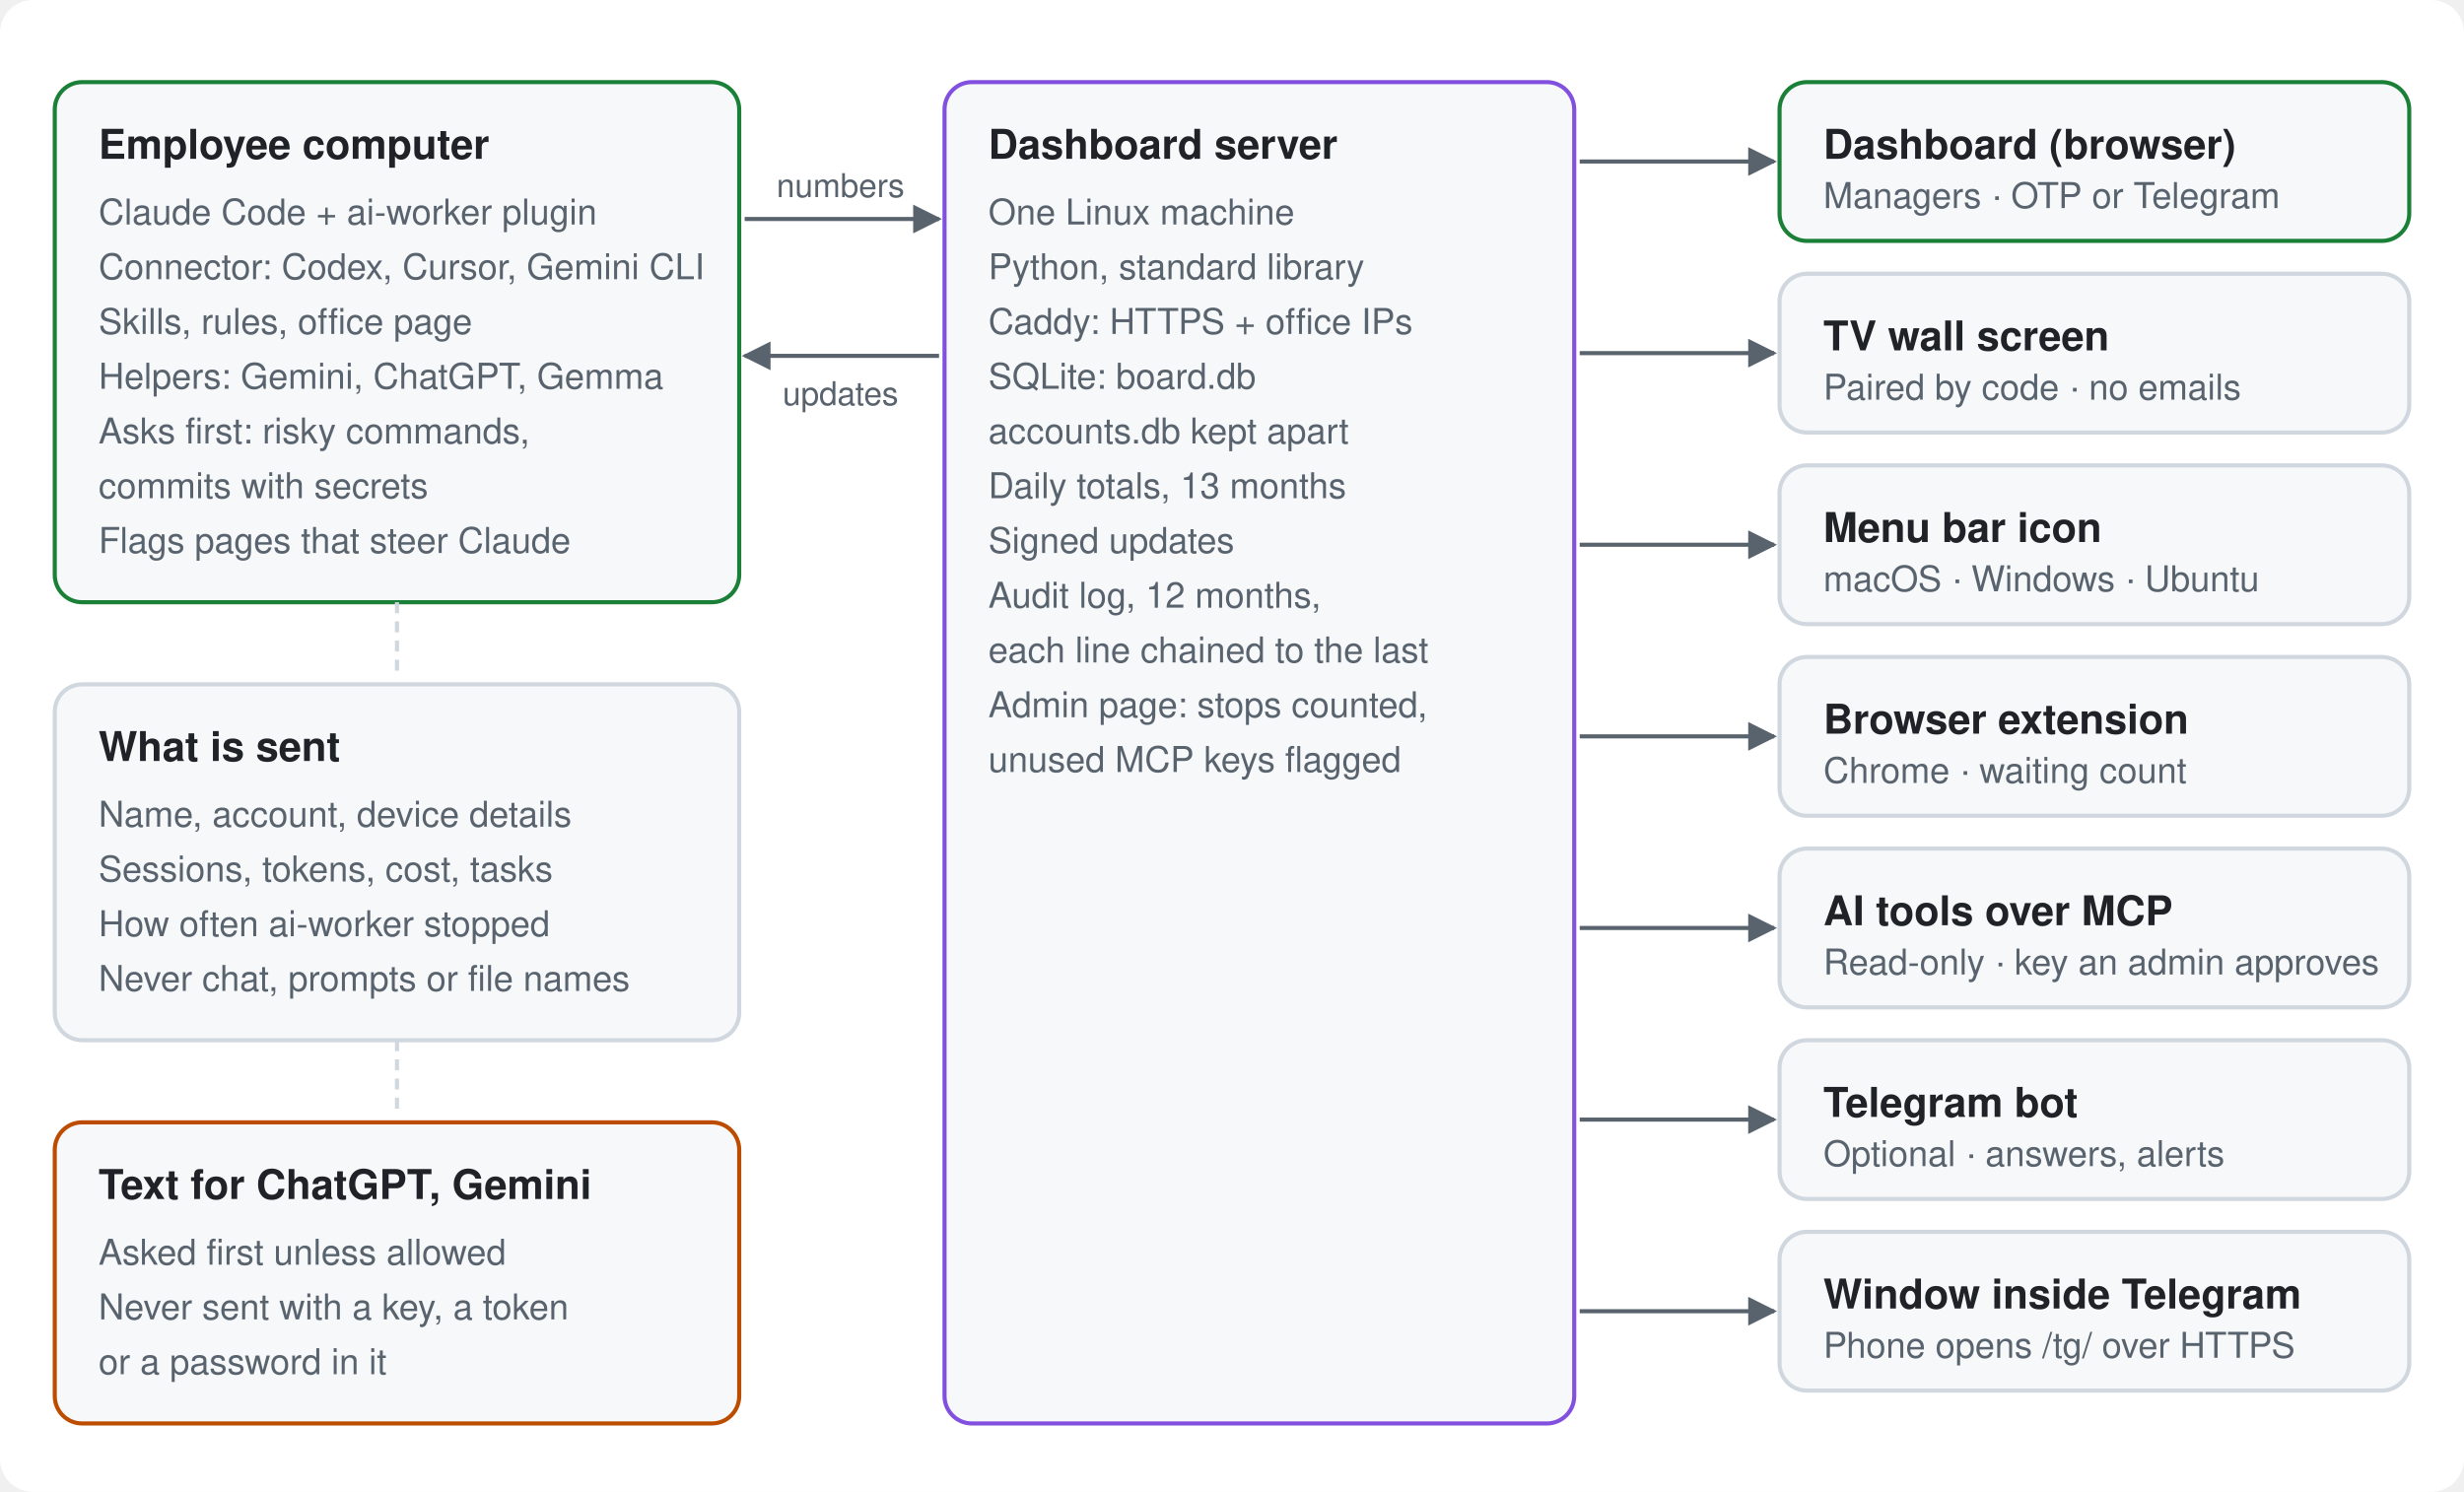
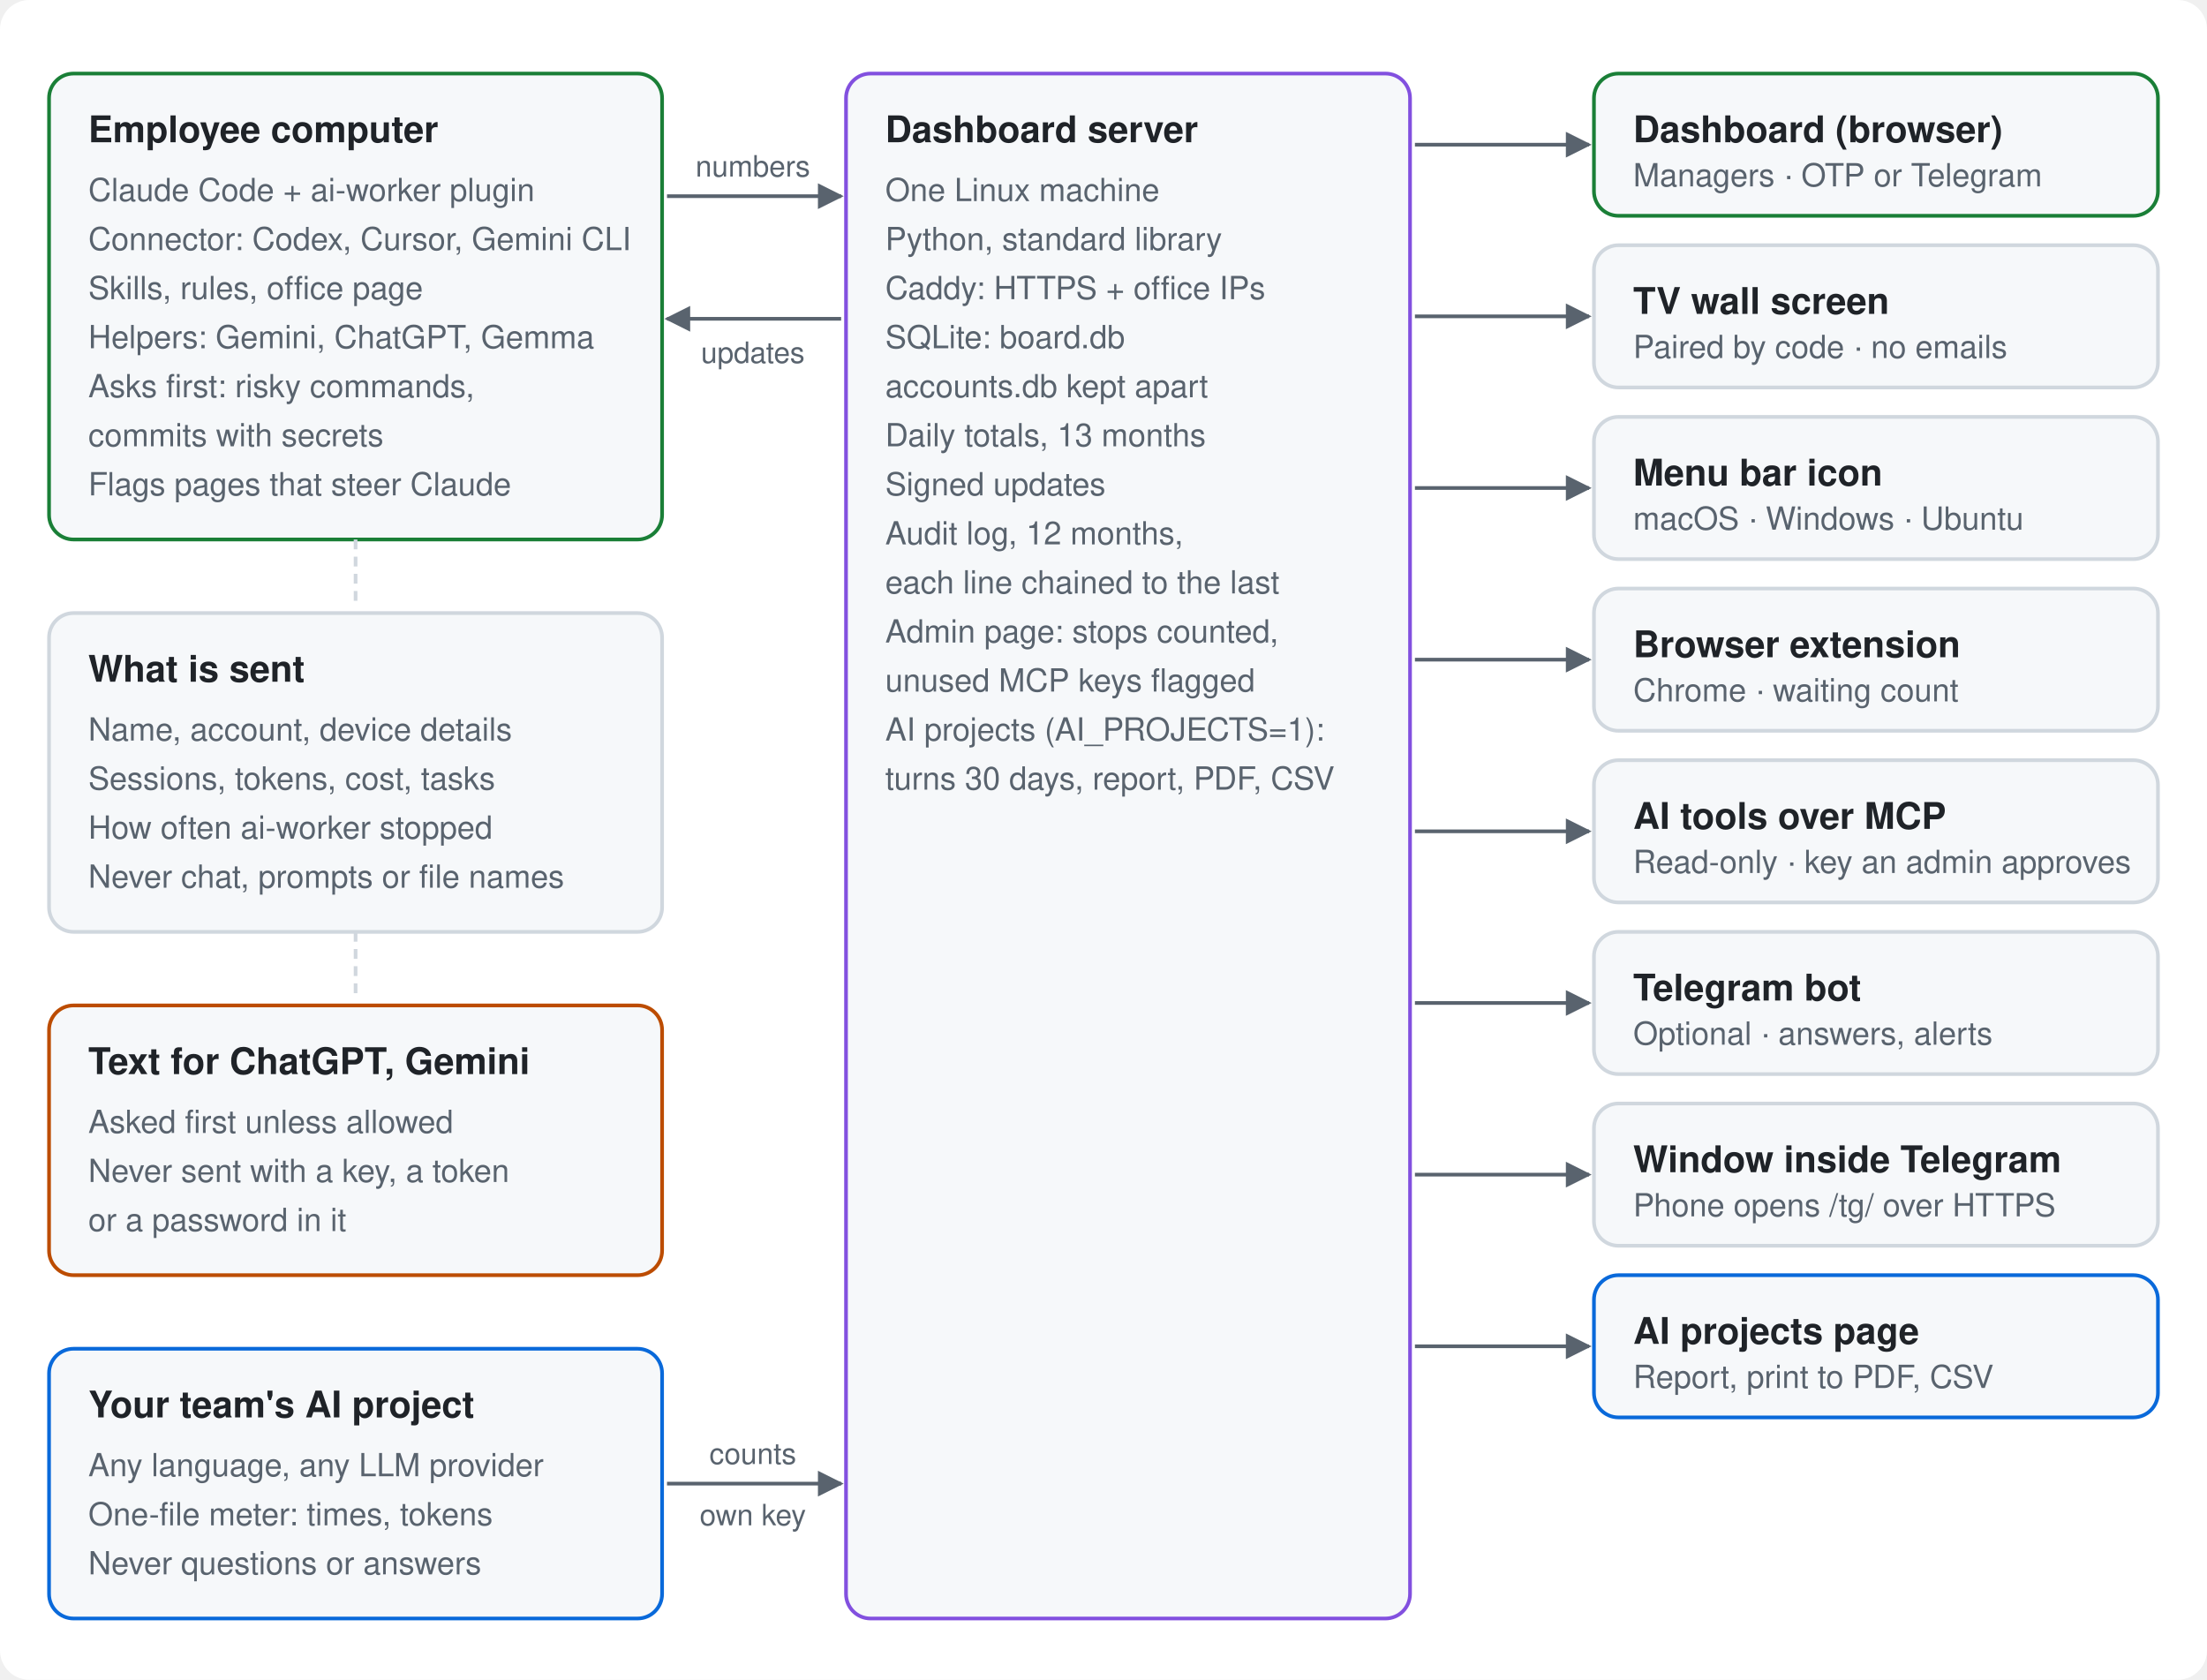
- <svg xmlns="http://www.w3.org/2000/svg" width="900" height="545" viewBox="0 0 900 545" font-family="-apple-system,Segoe UI,Helvetica,Arial,sans-serif">
+ <svg xmlns="http://www.w3.org/2000/svg" width="900" height="685" viewBox="0 0 900 685" font-family="-apple-system,Segoe UI,Helvetica,Arial,sans-serif">
  <defs>
    <marker id="a" viewBox="0 0 10 10" refX="9" refY="5" markerWidth="7" markerHeight="7" orient="auto">
      <path d="M0 0L10 5L0 10z" fill="#59636e" />
    </marker>
  </defs>
-   <rect width="900" height="545" rx="12" fill="#ffffff" />
+   <rect width="900" height="685" rx="12" fill="#ffffff" />
  <rect x="20" y="30" width="250" height="190" rx="10" fill="#f6f8fa" stroke="#1a7f37" stroke-width="1.5" />
  <text x="36" y="58" font-size="15" font-weight="600" fill="#1f2328">Employee computer</text>
  <text x="36" y="82" font-size="13" fill="#59636e">Claude Code + ai-worker plugin</text>
  <text x="36" y="102" font-size="13" fill="#59636e">Connector: Codex, Cursor, Gemini CLI</text>
  <text x="36" y="122" font-size="13" fill="#59636e">Skills, rules, office page</text>
  <text x="36" y="142" font-size="13" fill="#59636e">Helpers: Gemini, ChatGPT, Gemma</text>
  <text x="36" y="162" font-size="13" fill="#59636e">Asks first: risky commands,</text>
  <text x="36" y="182" font-size="13" fill="#59636e">commits with secrets</text>
  <text x="36" y="202" font-size="13" fill="#59636e">Flags pages that steer Claude</text>
  <line x1="145" y1="220" x2="145" y2="248" stroke="#d0d7de" stroke-width="1.5" stroke-dasharray="4 3" />
  <rect x="20" y="250" width="250" height="130" rx="10" fill="#f6f8fa" stroke="#d0d7de" stroke-width="1.5" />
  <text x="36" y="278" font-size="15" font-weight="600" fill="#1f2328">What is sent</text>
  <text x="36" y="302" font-size="13" fill="#59636e">Name, account, device details</text>
  <text x="36" y="322" font-size="13" fill="#59636e">Sessions, tokens, cost, tasks</text>
  <text x="36" y="342" font-size="13" fill="#59636e">How often ai-worker stopped</text>
  <text x="36" y="362" font-size="13" fill="#59636e">Never chat, prompts or file names</text>
  <line x1="145" y1="380" x2="145" y2="408" stroke="#d0d7de" stroke-width="1.5" stroke-dasharray="4 3" />
  <rect x="20" y="410" width="250" height="110" rx="10" fill="#f6f8fa" stroke="#bc4c00" stroke-width="1.5" />
  <text x="36" y="438" font-size="15" font-weight="600" fill="#1f2328">Text for ChatGPT, Gemini</text>
  <text x="36" y="462" font-size="13" fill="#59636e">Asked first unless allowed</text>
  <text x="36" y="482" font-size="13" fill="#59636e">Never sent with a key, a token</text>
  <text x="36" y="502" font-size="13" fill="#59636e">or a password in it</text>
-   <rect x="345" y="30" width="230" height="490" rx="10" fill="#f6f8fa" stroke="#8250df" stroke-width="1.5" />
+   <rect x="345" y="30" width="230" height="630" rx="10" fill="#f6f8fa" stroke="#8250df" stroke-width="1.5" />
  <text x="361" y="58" font-size="15" font-weight="600" fill="#1f2328">Dashboard server</text>
  <text x="361" y="82" font-size="13" fill="#59636e">One Linux machine</text>
  <text x="361" y="102" font-size="13" fill="#59636e">Python, standard library</text>
  <text x="361" y="122" font-size="13" fill="#59636e">Caddy: HTTPS + office IPs</text>
  <text x="361" y="142" font-size="13" fill="#59636e">SQLite: board.db</text>
  <text x="361" y="162" font-size="13" fill="#59636e">accounts.db kept apart</text>
  <text x="361" y="182" font-size="13" fill="#59636e">Daily totals, 13 months</text>
  <text x="361" y="202" font-size="13" fill="#59636e">Signed updates</text>
  <text x="361" y="222" font-size="13" fill="#59636e">Audit log, 12 months,</text>
  <text x="361" y="242" font-size="13" fill="#59636e">each line chained to the last</text>
  <text x="361" y="262" font-size="13" fill="#59636e">Admin page: stops counted,</text>
  <text x="361" y="282" font-size="13" fill="#59636e">unused MCP keys flagged</text>
  <rect x="650" y="30" width="230" height="58" rx="10" fill="#f6f8fa" stroke="#1a7f37" stroke-width="1.5" />
  <text x="666" y="58" font-size="15" font-weight="600" fill="#1f2328">Dashboard (browser)</text>
  <text x="666" y="76" font-size="13" fill="#59636e">Managers · OTP or Telegram</text>
  <line x1="577" y1="59" x2="648" y2="59" stroke="#59636e" stroke-width="1.5" marker-end="url(#a)" />
  <rect x="650" y="100" width="230" height="58" rx="10" fill="#f6f8fa" stroke="#d0d7de" stroke-width="1.5" />
  <text x="666" y="128" font-size="15" font-weight="600" fill="#1f2328">TV wall screen</text>
  <text x="666" y="146" font-size="13" fill="#59636e">Paired by code · no emails</text>
  <line x1="577" y1="129" x2="648" y2="129" stroke="#59636e" stroke-width="1.5" marker-end="url(#a)" />
  <rect x="650" y="170" width="230" height="58" rx="10" fill="#f6f8fa" stroke="#d0d7de" stroke-width="1.5" />
  <text x="666" y="198" font-size="15" font-weight="600" fill="#1f2328">Menu bar icon</text>
  <text x="666" y="216" font-size="13" fill="#59636e">macOS · Windows · Ubuntu</text>
  <line x1="577" y1="199" x2="648" y2="199" stroke="#59636e" stroke-width="1.5" marker-end="url(#a)" />
  <rect x="650" y="240" width="230" height="58" rx="10" fill="#f6f8fa" stroke="#d0d7de" stroke-width="1.5" />
  <text x="666" y="268" font-size="15" font-weight="600" fill="#1f2328">Browser extension</text>
  <text x="666" y="286" font-size="13" fill="#59636e">Chrome · waiting count</text>
  <line x1="577" y1="269" x2="648" y2="269" stroke="#59636e" stroke-width="1.5" marker-end="url(#a)" />
  <rect x="650" y="310" width="230" height="58" rx="10" fill="#f6f8fa" stroke="#d0d7de" stroke-width="1.5" />
  <text x="666" y="338" font-size="15" font-weight="600" fill="#1f2328">AI tools over MCP</text>
  <text x="666" y="356" font-size="13" fill="#59636e">Read-only · key an admin approves</text>
  <line x1="577" y1="339" x2="648" y2="339" stroke="#59636e" stroke-width="1.5" marker-end="url(#a)" />
  <rect x="650" y="380" width="230" height="58" rx="10" fill="#f6f8fa" stroke="#d0d7de" stroke-width="1.5" />
  <text x="666" y="408" font-size="15" font-weight="600" fill="#1f2328">Telegram bot</text>
  <text x="666" y="426" font-size="13" fill="#59636e">Optional · answers, alerts</text>
  <line x1="577" y1="409" x2="648" y2="409" stroke="#59636e" stroke-width="1.5" marker-end="url(#a)" />
  <rect x="650" y="450" width="230" height="58" rx="10" fill="#f6f8fa" stroke="#d0d7de" stroke-width="1.5" />
  <text x="666" y="478" font-size="15" font-weight="600" fill="#1f2328">Window inside Telegram</text>
  <text x="666" y="496" font-size="13" fill="#59636e">Phone opens /tg/ over HTTPS</text>
  <line x1="577" y1="479" x2="648" y2="479" stroke="#59636e" stroke-width="1.5" marker-end="url(#a)" />
  <line x1="272" y1="80" x2="343" y2="80" stroke="#59636e" stroke-width="1.5" marker-end="url(#a)" />
  <text x="307" y="72" font-size="12" fill="#59636e" text-anchor="middle">numbers</text>
  <line x1="343" y1="130" x2="272" y2="130" stroke="#59636e" stroke-width="1.5" marker-end="url(#a)" />
  <text x="307" y="148" font-size="12" fill="#59636e" text-anchor="middle">updates</text>
+   <text x="361" y="302" font-size="13" fill="#59636e">AI projects (AI_PROJECTS=1):</text>
+   <text x="361" y="322" font-size="13" fill="#59636e">turns 30 days, report, PDF, CSV</text>
+   <rect x="650" y="520" width="230" height="58" rx="10" fill="#f6f8fa" stroke="#0969da" stroke-width="1.5" />
+   <text x="666" y="548" font-size="15" font-weight="600" fill="#1f2328">AI projects page</text>
+   <text x="666" y="566" font-size="13" fill="#59636e">Report, print to PDF, CSV</text>
+   <line x1="577" y1="549" x2="648" y2="549" stroke="#59636e" stroke-width="1.5" marker-end="url(#a)" />
+   <rect x="20" y="550" width="250" height="110" rx="10" fill="#f6f8fa" stroke="#0969da" stroke-width="1.5" />
+   <text x="36" y="578" font-size="15" font-weight="600" fill="#1f2328">Your team's AI project</text>
+   <text x="36" y="602" font-size="13" fill="#59636e">Any language, any LLM provider</text>
+   <text x="36" y="622" font-size="13" fill="#59636e">One-file meter: times, tokens</text>
+   <text x="36" y="642" font-size="13" fill="#59636e">Never questions or answers</text>
+   <line x1="272" y1="605" x2="343" y2="605" stroke="#59636e" stroke-width="1.5" marker-end="url(#a)" />
+   <text x="307" y="597" font-size="12" fill="#59636e" text-anchor="middle">counts</text>
+   <text x="307" y="622" font-size="12" fill="#59636e" text-anchor="middle">own key</text>
</svg>
